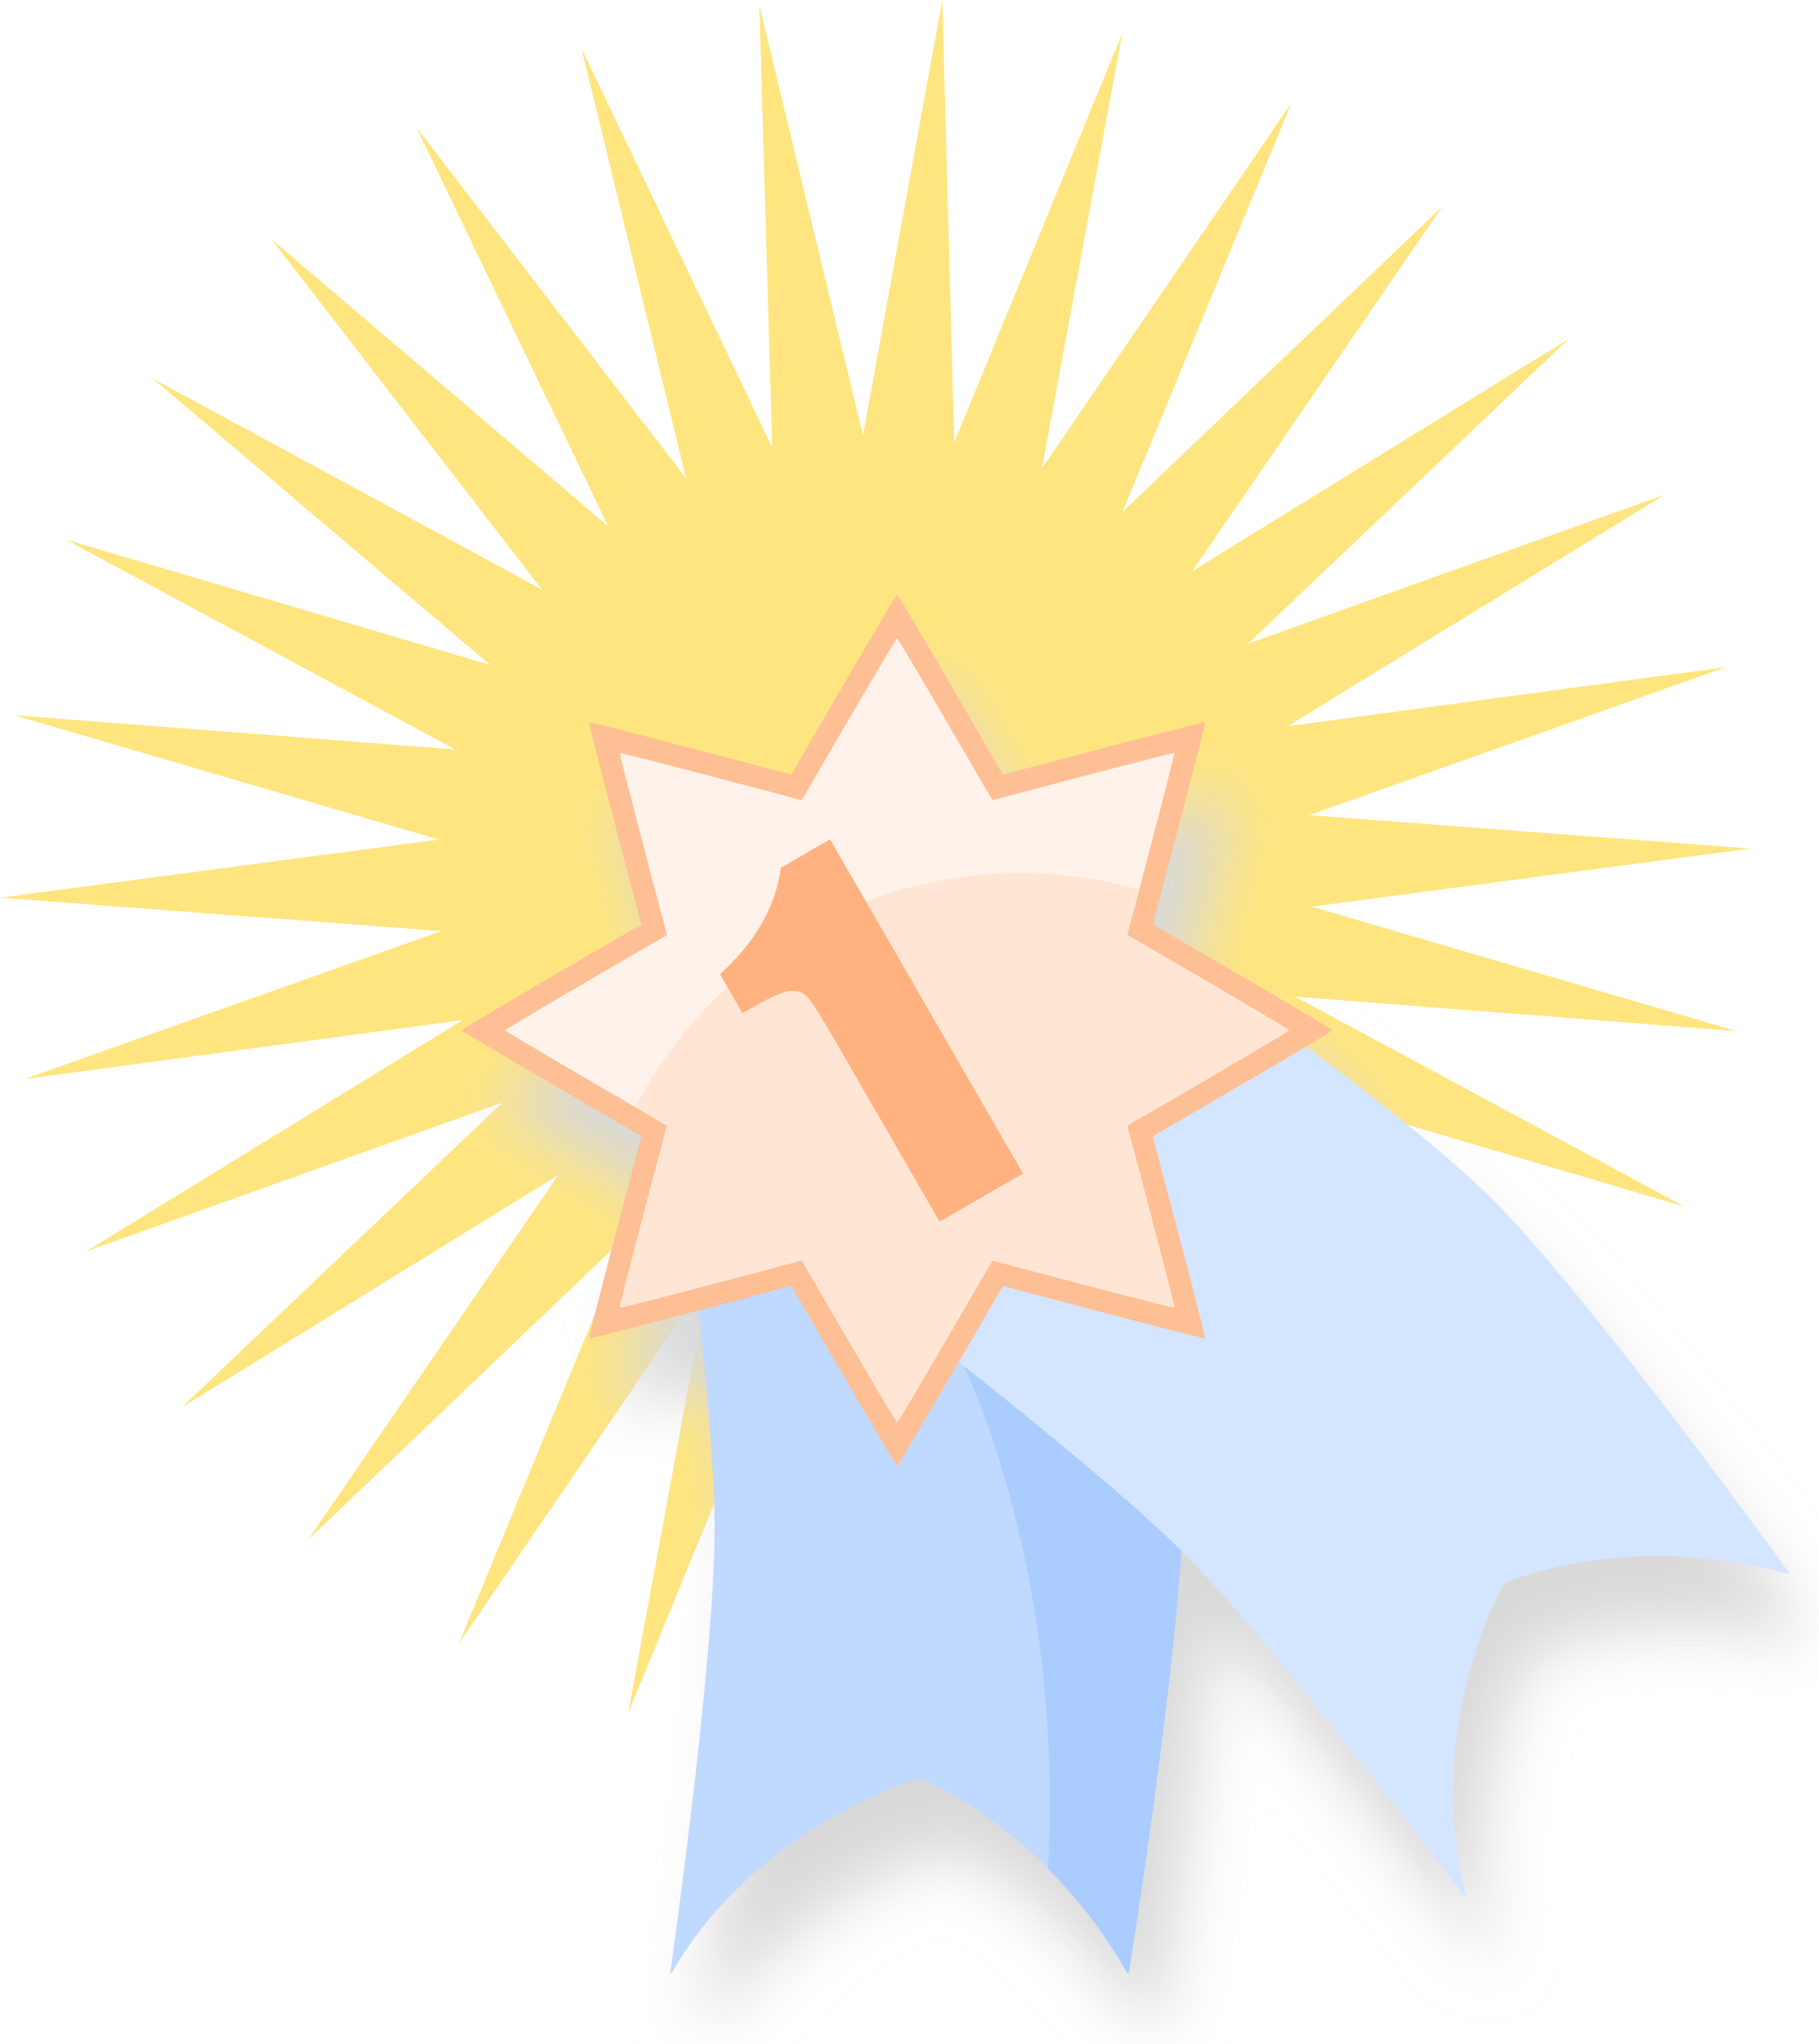
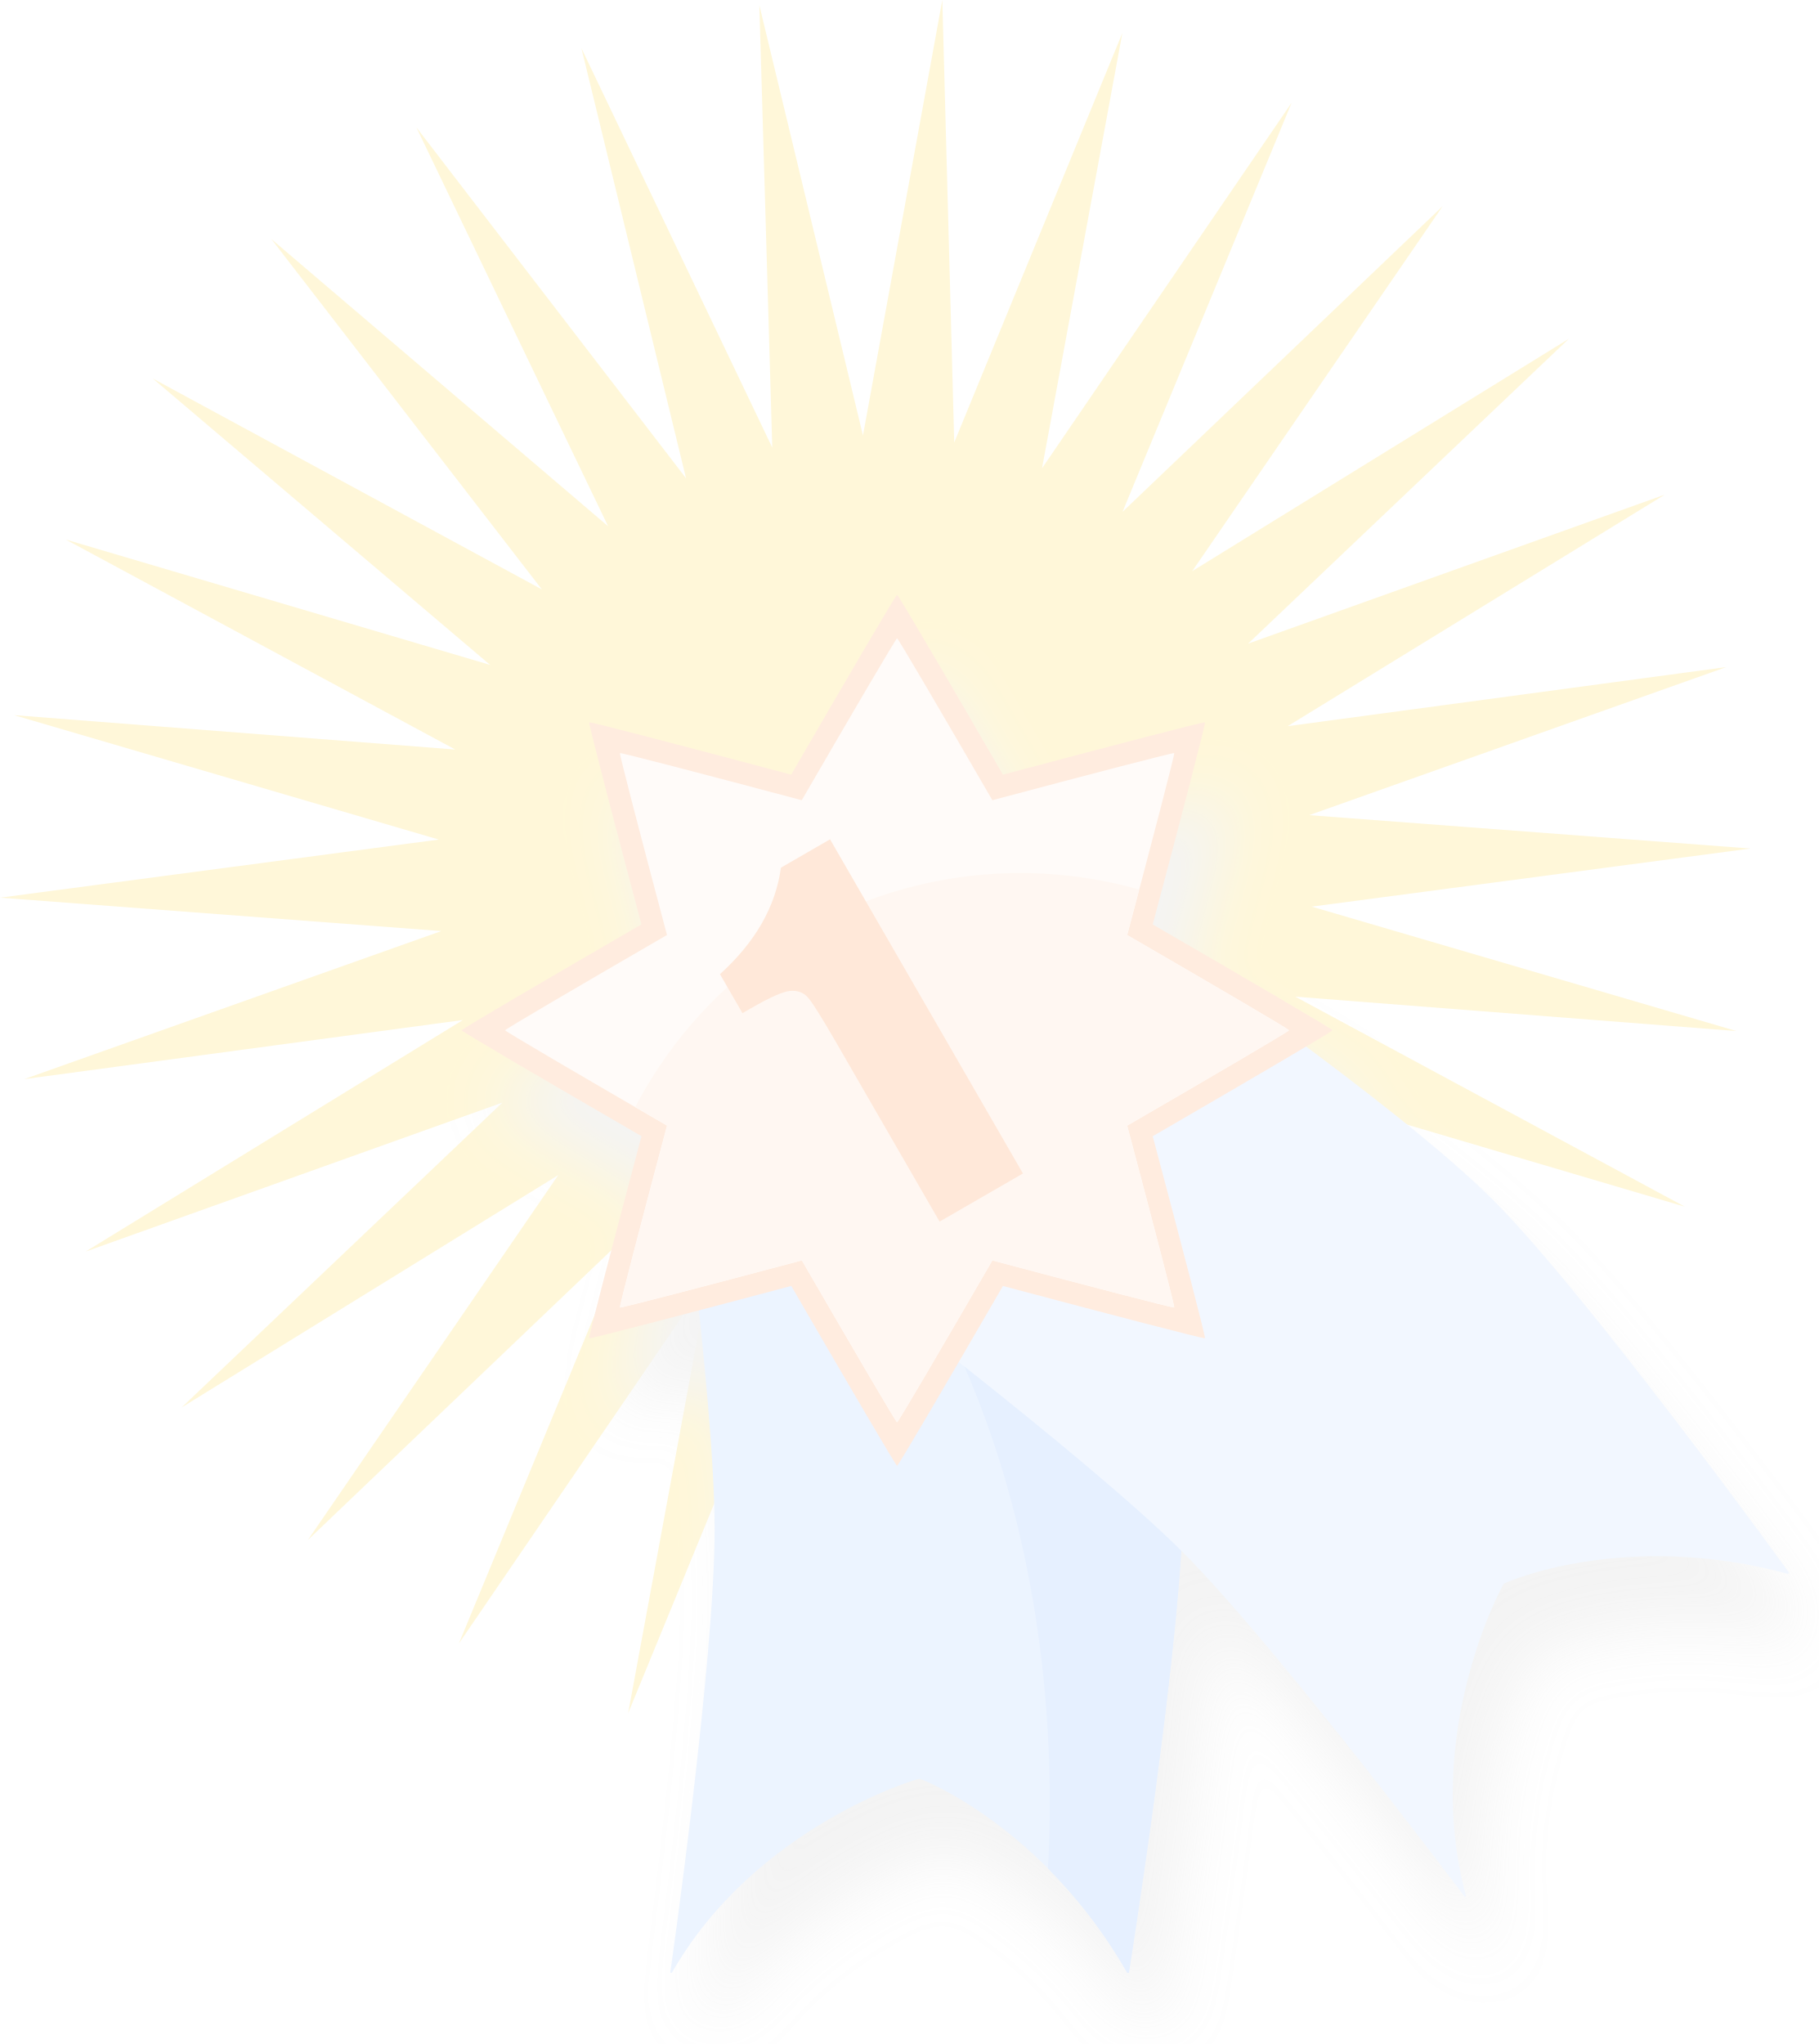
- <svg xmlns="http://www.w3.org/2000/svg" opacity="0.5" viewBox="0 0 906 1018" version="1.0">
+ <svg xmlns="http://www.w3.org/2000/svg" opacity="0.15" viewBox="0 0 906 1018" version="1.0">
  <defs id="defs6431">
    <filter id="filter4502">
      <feGaussianBlur stdDeviation="2.178" id="feGaussianBlur4504" />
    </filter>
    <filter id="filter7229">
      <feGaussianBlur stdDeviation="13.062" id="feGaussianBlur7231" />
    </filter>
  </defs>
  <g id="layer1" transform="translate(161.9523,-40.94781)">
    <path style="opacity:1;fill:#ffcc00;fill-opacity:1;stroke:none;stroke-width:2;stroke-miterlimit:4;stroke-dasharray:none" id="path6455" d="M -565.714,243.791 L -700.038,69.005 L -647.933,283.197 L -742.982,84.303 L -736.549,304.647 L -788.169,90.338 L -827.688,307.205 L -833.622,86.847 L -917.367,290.758 L -877.356,73.981 L -1001.667,256.025 L -917.46,52.304 L -1076.903,204.524 L -952.18,22.763 L -1139.787,138.506 L -980,-13.352 L -1187.572,60.857 L -999.703,-54.462 L -1218.168,-25.031 L -1010.428,-98.769 L -1230.238,-115.403 L -1011.707,-144.339 L -1223.255,-206.31 L -1003.484,-189.178 L -1197.524,-293.779 L -986.117,-231.328 L -1154.17,-373.986 L -960.367,-268.946 L -1095.087,-443.427 L -927.358,-300.389 L -1022.857,-499.066 L -888.533,-324.281 L -940.638,-538.472 L -845.589,-339.579 L -852.023,-559.923 L -800.403,-345.614 L -760.884,-562.481 L -754.949,-342.123 L -671.205,-546.034 L -711.215,-329.257 L -586.905,-511.301 L -671.111,-307.58 L -511.669,-459.8 L -636.391,-278.038 L -448.784,-393.782 L -608.571,-241.924 L -401,-316.132 L -588.868,-200.814 L -370.404,-230.244 L -578.143,-156.506 L -358.333,-139.872 L -576.864,-110.937 L -365.316,-48.965 L -585.088,-66.097 L -391.047,38.503 L -602.454,-23.947 L -434.402,118.711 L -628.205,13.671 L -493.485,188.151 L -661.214,45.113 L -565.714,243.791 z" transform="translate(1068.286,603.4286)" />
    <g id="g4519" transform="matrix(7.296076,0,0,7.296076,-102.4691,-5.346091)">
      <path id="path3612" d="M 55.094,51.813 C 55.014,51.813 51.737,57.429 47.875,64.094 C 40.44,62.115 34.119,60.443 34.062,60.5 C 34.006,60.557 35.646,66.877 37.625,74.312 C 30.961,78.174 25.375,81.451 25.375,81.531 C 25.375,81.611 30.993,84.906 37.625,88.75 C 35.645,96.185 34.006,102.506 34.062,102.562 C 34.101,102.601 37.399,101.742 41.531,100.656 C 42.118,106.178 42.625,111.872 42.625,115.562 C 42.625,124.753 39.594,145.875 39.594,145.875 L 39.719,145.875 C 45.437,135.873 56.456,132.625 56.594,132.625 C 56.696,132.625 61.334,134.437 66.062,139.469 C 66.304,139.726 66.54,139.976 66.781,140.25 C 66.855,140.333 66.927,140.415 67,140.5 C 67.391,140.953 67.77,141.406 68.156,141.906 C 68.202,141.966 68.235,142.034 68.281,142.094 C 68.692,142.633 69.102,143.186 69.5,143.781 C 69.941,144.44 70.395,145.145 70.812,145.875 L 70.906,145.875 C 70.906,145.875 71.089,144.724 71.375,142.844 C 71.516,141.922 71.654,140.919 71.844,139.625 C 72.339,136.259 72.903,132.238 73.437,127.812 C 73.511,127.2 73.586,126.609 73.656,126 C 73.795,124.797 73.915,123.627 74.031,122.469 C 74.157,121.219 74.254,120.052 74.344,118.906 C 74.378,118.47 74.441,118.009 74.469,117.594 C 74.481,117.407 74.489,117.244 74.5,117.062 C 74.52,117.082 74.543,117.106 74.562,117.125 C 81.061,123.623 93.844,140.688 93.844,140.688 L 93.937,140.625 C 90.909,129.509 96.402,119.41 96.5,119.312 C 96.598,119.215 104.79,115.596 115.906,118.625 L 116,118.562 C 116,118.562 102.248,99.592 95.75,93.094 C 92.758,90.101 87.665,86.12 83,82.656 C 84.056,82.027 84.812,81.558 84.812,81.531 C 84.772,81.429 79.137,78.141 72.531,74.312 C 74.51,66.876 76.15,60.557 76.094,60.5 C 76.037,60.443 69.749,62.114 62.312,64.094 C 58.469,57.463 55.173,51.813 55.094,51.813 z" style="fill:#b3b3b3;fill-opacity:1;stroke:none;stroke-width:2;stroke-miterlimit:4;stroke-dasharray:none;stroke-dashoffset:0;stroke-opacity:1;filter:url(#filter4502)" />
      <g id="g4506">
        <g id="g2871" transform="matrix(0.1603805,0,0,0.1603805,-286.2554,-109.4916)">
          <g id="g2867">
            <path style="fill:#80b3ff;fill-opacity:1;stroke:none;stroke-width:2;stroke-miterlimit:4;stroke-dasharray:none;stroke-dashoffset:0;stroke-opacity:1" d="M 2019.312,1179.915 C 2019.312,1179.915 2038.203,1315.715 2038.203,1373.016 C 2038.203,1430.318 2019.312,1561.925 2019.312,1561.925 L 2019.994,1561.925 C 2055.651,1499.559 2124.466,1479.331 2125.328,1479.331 C 2126.19,1479.331 2178.194,1499.559 2213.851,1561.925 L 2214.533,1561.925 C 2214.533,1561.925 2237.622,1417.724 2237.622,1360.422 C 2237.622,1303.121 2214.533,1179.915 2214.533,1179.915 L 2019.312,1179.915 z" id="rect2805" />
            <path style="fill:#5599ff;fill-opacity:1;stroke:none;stroke-width:2;stroke-miterlimit:4;stroke-dasharray:none;stroke-dashoffset:0;stroke-opacity:1" d="M 2037.156,1179.906 C 2120.145,1218.719 2180.875,1342.618 2180.875,1489.344 C 2180.875,1498.848 2180.624,1508.267 2180.125,1517.562 C 2191.638,1529.13 2203.438,1543.736 2213.844,1561.938 L 2214.531,1561.938 C 2214.531,1561.938 2237.625,1417.739 2237.625,1360.438 C 2237.625,1303.136 2214.531,1179.906 2214.531,1179.906 L 2037.156,1179.906 z" id="path2862" />
          </g>
          <path style="fill:#aaccff;fill-opacity:1;stroke:none;stroke-width:2;stroke-miterlimit:4;stroke-dasharray:none;stroke-dashoffset:0;stroke-opacity:1" d="M 2087.448,1259.592 C 2087.448,1259.592 2196.83,1342.259 2237.349,1382.777 C 2277.867,1423.295 2357.57,1529.714 2357.57,1529.714 L 2358.052,1529.231 C 2339.166,1459.918 2373.522,1396.955 2374.131,1396.346 C 2374.74,1395.737 2425.816,1373.268 2495.129,1392.154 L 2495.611,1391.671 C 2495.611,1391.671 2409.972,1273.38 2369.454,1232.862 C 2328.936,1192.343 2225.49,1121.55 2225.49,1121.55 L 2087.448,1259.592 z" id="path2812" />
        </g>
        <g id="g2877" transform="matrix(0.1603805,0,0,0.1603805,-286.2554,-109.4916)">
          <g transform="matrix(0.6063347,0,0,0.6063347,699.076,574.9953)" id="g2820">
            <path style="opacity:1;fill:#ff7f2a;fill-opacity:1;stroke:none;stroke-width:2;stroke-miterlimit:4;stroke-dasharray:none;stroke-dashoffset:0;stroke-opacity:1" d="M 2336.656,660.406 C 2335.833,660.406 2302.027,718.122 2262.312,786.656 C 2185.858,766.304 2121.082,749.356 2120.5,749.938 C 2119.918,750.519 2136.841,815.32 2157.188,891.781 C 2088.654,931.486 2030.938,965.27 2030.938,966.094 C 2030.938,966.914 2089.016,1000.906 2157.219,1040.438 C 2136.862,1116.896 2119.918,1181.7 2120.5,1182.281 C 2121.082,1182.863 2185.897,1165.916 2262.375,1145.562 C 2301.885,1213.748 2335.837,1271.812 2336.656,1271.812 C 2337.48,1271.812 2371.264,1214.108 2410.969,1145.594 C 2487.43,1165.943 2552.231,1182.863 2552.812,1182.281 C 2553.394,1181.7 2536.477,1116.91 2516.125,1040.469 C 2584.644,1000.745 2642.344,966.917 2642.344,966.094 C 2641.925,965.038 2584.057,931.182 2516.125,891.812 C 2536.475,815.338 2553.394,750.519 2552.812,749.938 C 2552.231,749.356 2487.437,766.3 2410.969,786.656 C 2371.446,718.467 2337.476,660.406 2336.656,660.406 z" id="path2784" />
            <path id="path2798" d="M 2336.655,690.977 C 2335.914,690.977 2305.488,742.921 2269.745,804.602 C 2200.936,786.284 2142.637,771.031 2142.114,771.555 C 2141.591,772.078 2156.821,830.399 2175.133,899.214 C 2113.453,934.948 2061.508,965.354 2061.508,966.095 C 2061.508,966.833 2113.779,997.426 2175.161,1033.005 C 2156.84,1101.817 2141.591,1160.141 2142.114,1160.664 C 2142.638,1161.188 2200.972,1145.936 2269.802,1127.617 C 2305.361,1188.984 2335.917,1241.242 2336.655,1241.242 C 2337.396,1241.242 2367.802,1189.308 2403.536,1127.645 C 2472.351,1145.96 2530.672,1161.188 2531.195,1160.664 C 2531.719,1160.141 2516.494,1101.83 2498.177,1033.033 C 2559.844,997.281 2611.773,966.836 2611.773,966.095 C 2611.397,965.145 2559.316,934.675 2498.177,899.242 C 2516.491,830.415 2531.719,772.078 2531.195,771.555 C 2530.672,771.031 2472.357,786.281 2403.536,804.602 C 2367.965,743.231 2337.393,690.977 2336.655,690.977 z" style="opacity:1;fill:#ffe6d5;fill-opacity:1;stroke:none;stroke-width:2;stroke-miterlimit:4;stroke-dasharray:none;stroke-dashoffset:0;stroke-opacity:1" />
            <path style="opacity:1;fill:#ffccaa;fill-opacity:1;stroke:none;stroke-width:2;stroke-miterlimit:4;stroke-dasharray:none;stroke-dashoffset:0;stroke-opacity:1" d="M 2423.188,855.719 C 2305.634,855.719 2203.599,922.442 2152.812,1020.031 C 2160.278,1024.368 2167.303,1028.448 2175.156,1033 C 2156.835,1101.812 2141.602,1160.133 2142.125,1160.656 C 2142.649,1161.18 2200.983,1145.944 2269.812,1127.625 C 2305.372,1188.992 2335.919,1241.25 2336.656,1241.25 C 2337.397,1241.25 2367.797,1189.319 2403.531,1127.656 C 2472.346,1145.971 2530.664,1161.18 2531.188,1160.656 C 2531.711,1160.133 2516.504,1101.828 2498.188,1033.031 C 2559.855,997.279 2611.781,966.835 2611.781,966.094 C 2611.405,965.143 2559.326,934.683 2498.188,899.25 C 2501.177,888.014 2503.855,877.783 2506.625,867.312 C 2480.107,859.769 2452.113,855.719 2423.188,855.719 z" id="path3603" />
          </g>
          <path id="text2833" d="M 2087.337,1079.494 L 2169.453,1221.723 L 2133.962,1242.214 L 2089.937,1165.96 C 2083.58,1154.95 2079.495,1148.484 2077.683,1146.563 C 2075.871,1144.642 2073.45,1143.795 2070.418,1144.022 C 2067.387,1144.249 2061.772,1146.73 2053.572,1151.464 L 2050.059,1153.493 L 2040.473,1136.889 C 2055.502,1123.292 2064.154,1108.185 2066.429,1091.566 L 2087.337,1079.494 z" style="font-size:72px;font-style:normal;font-variant:normal;font-weight:normal;font-stretch:normal;text-align:start;line-height:125%;writing-mode:lr-tb;text-anchor:start;fill:#ff6600;fill-opacity:1;stroke:none;stroke-width:1px;stroke-linecap:butt;stroke-linejoin:miter;stroke-opacity:1;font-family:Impact;-inkscape-font-specification:Impact" />
        </g>
      </g>
    </g>
  </g>
</svg>
